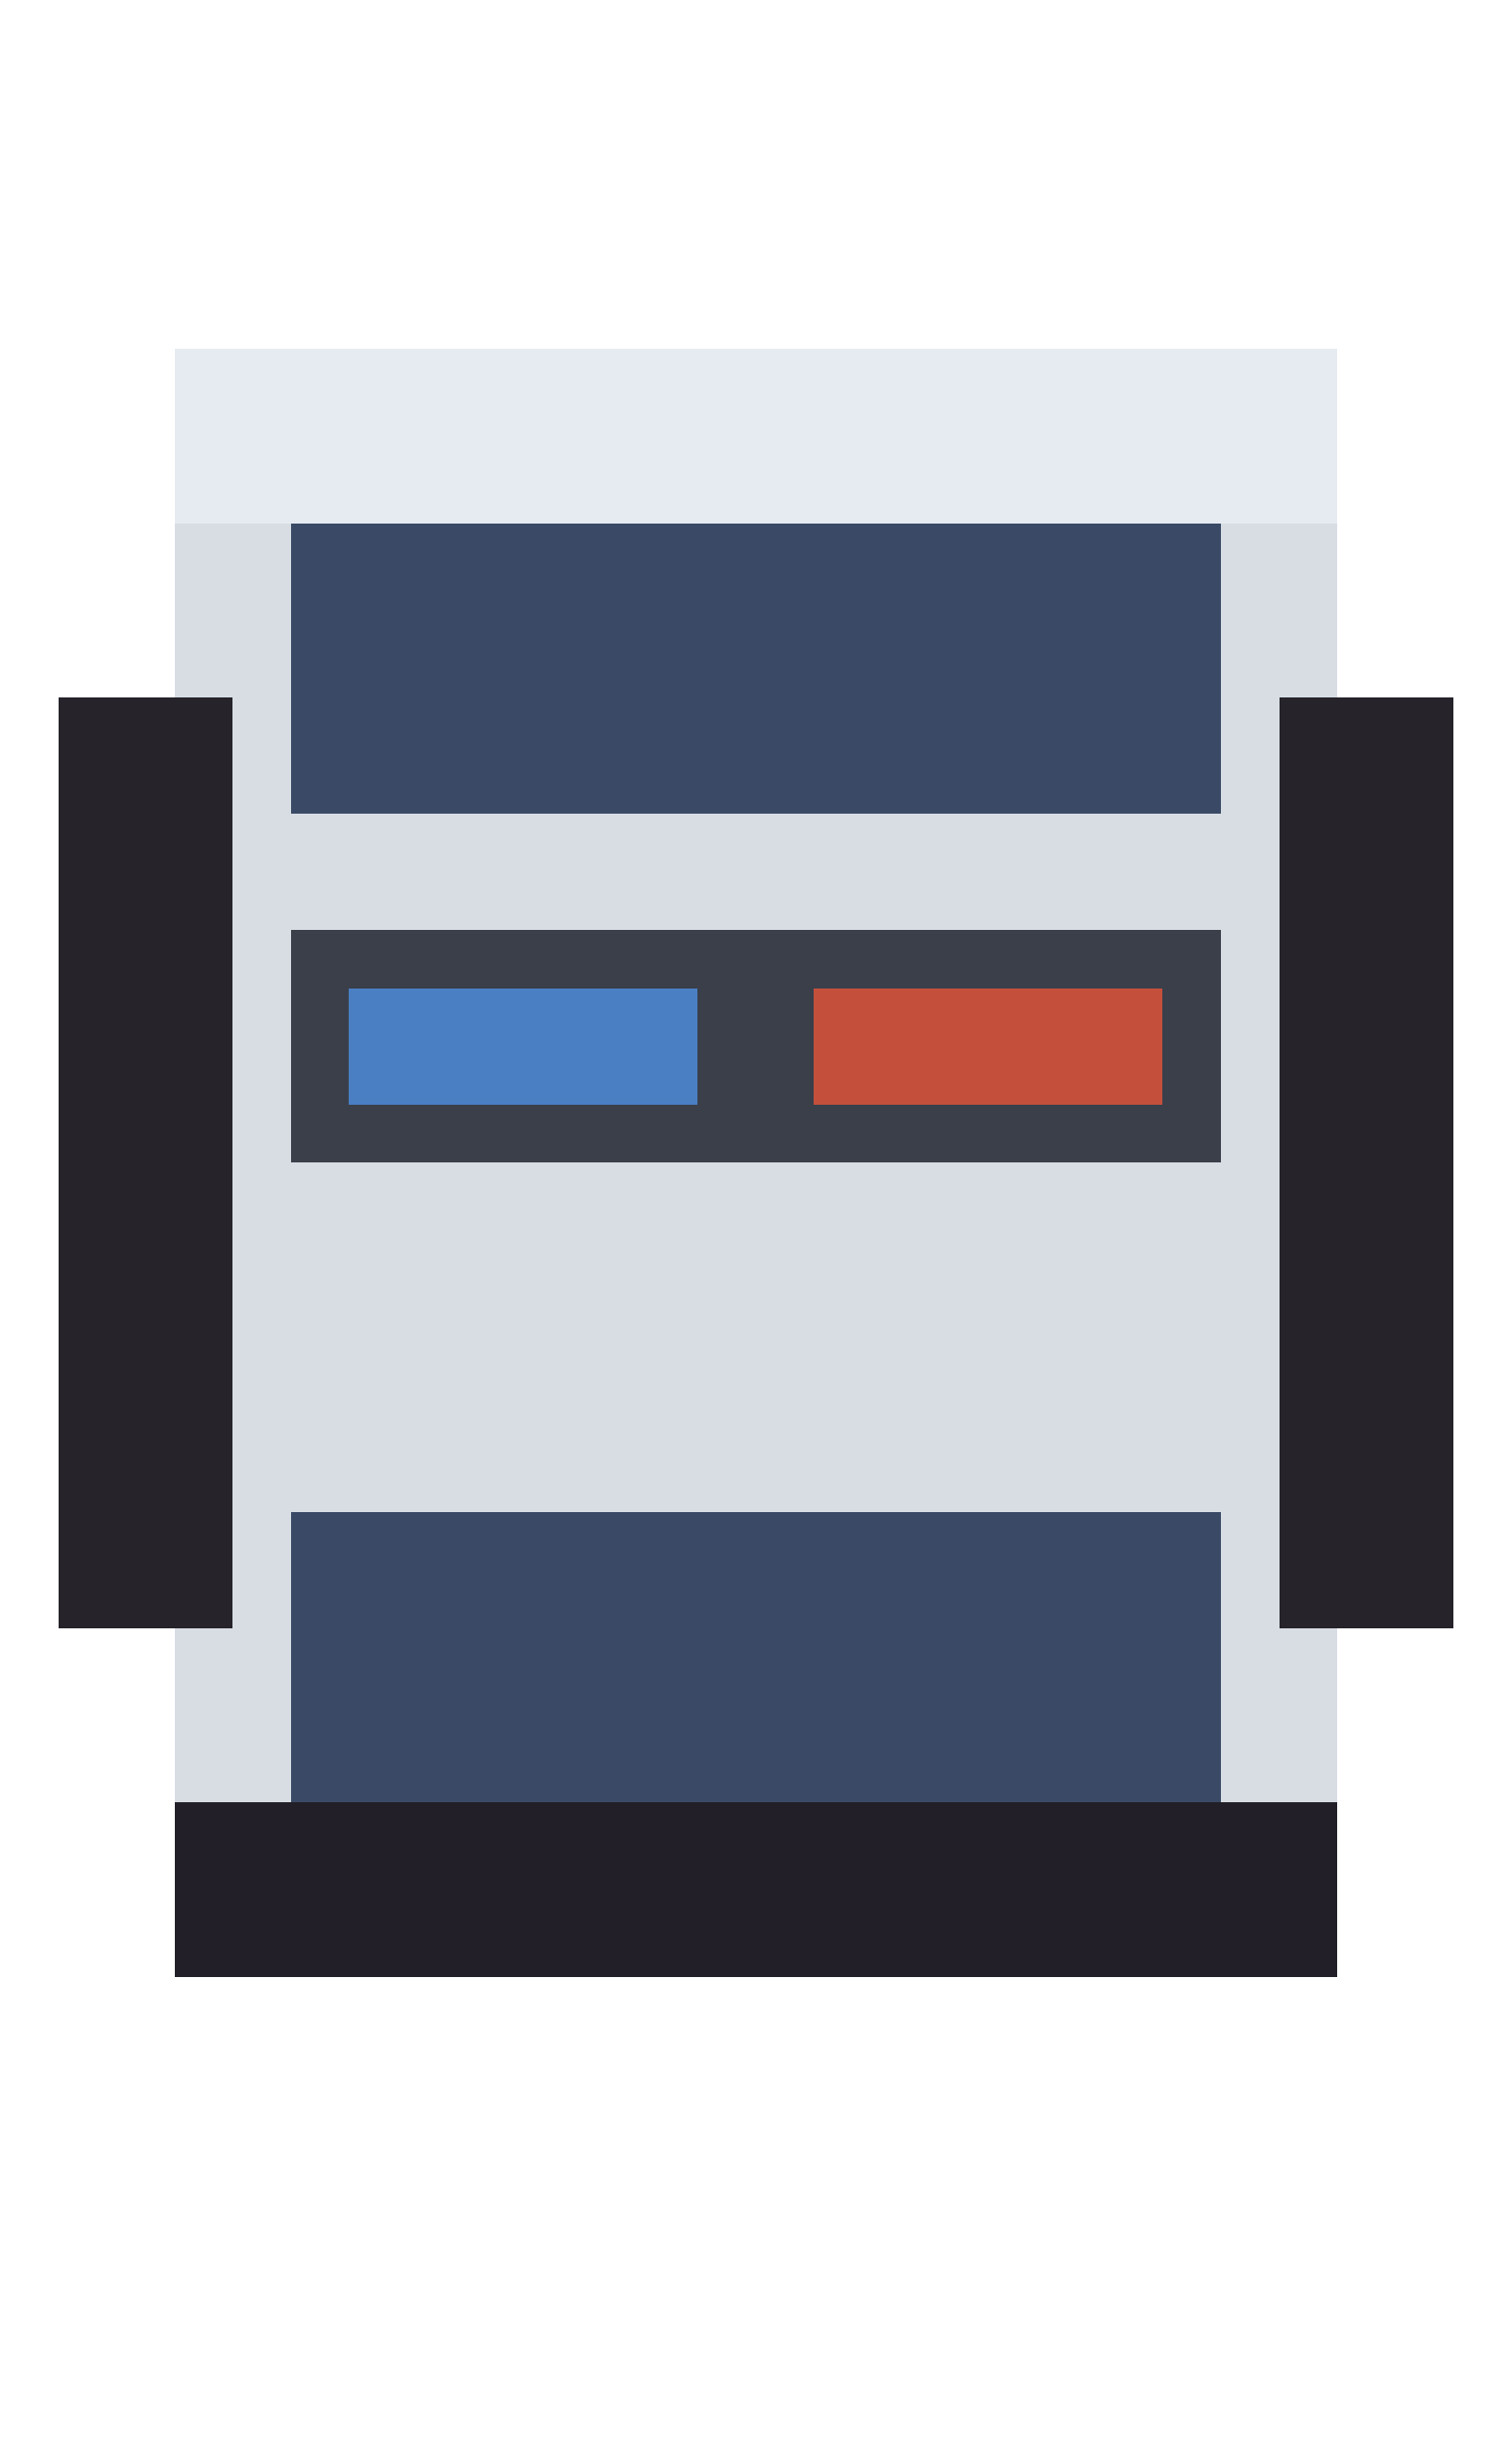
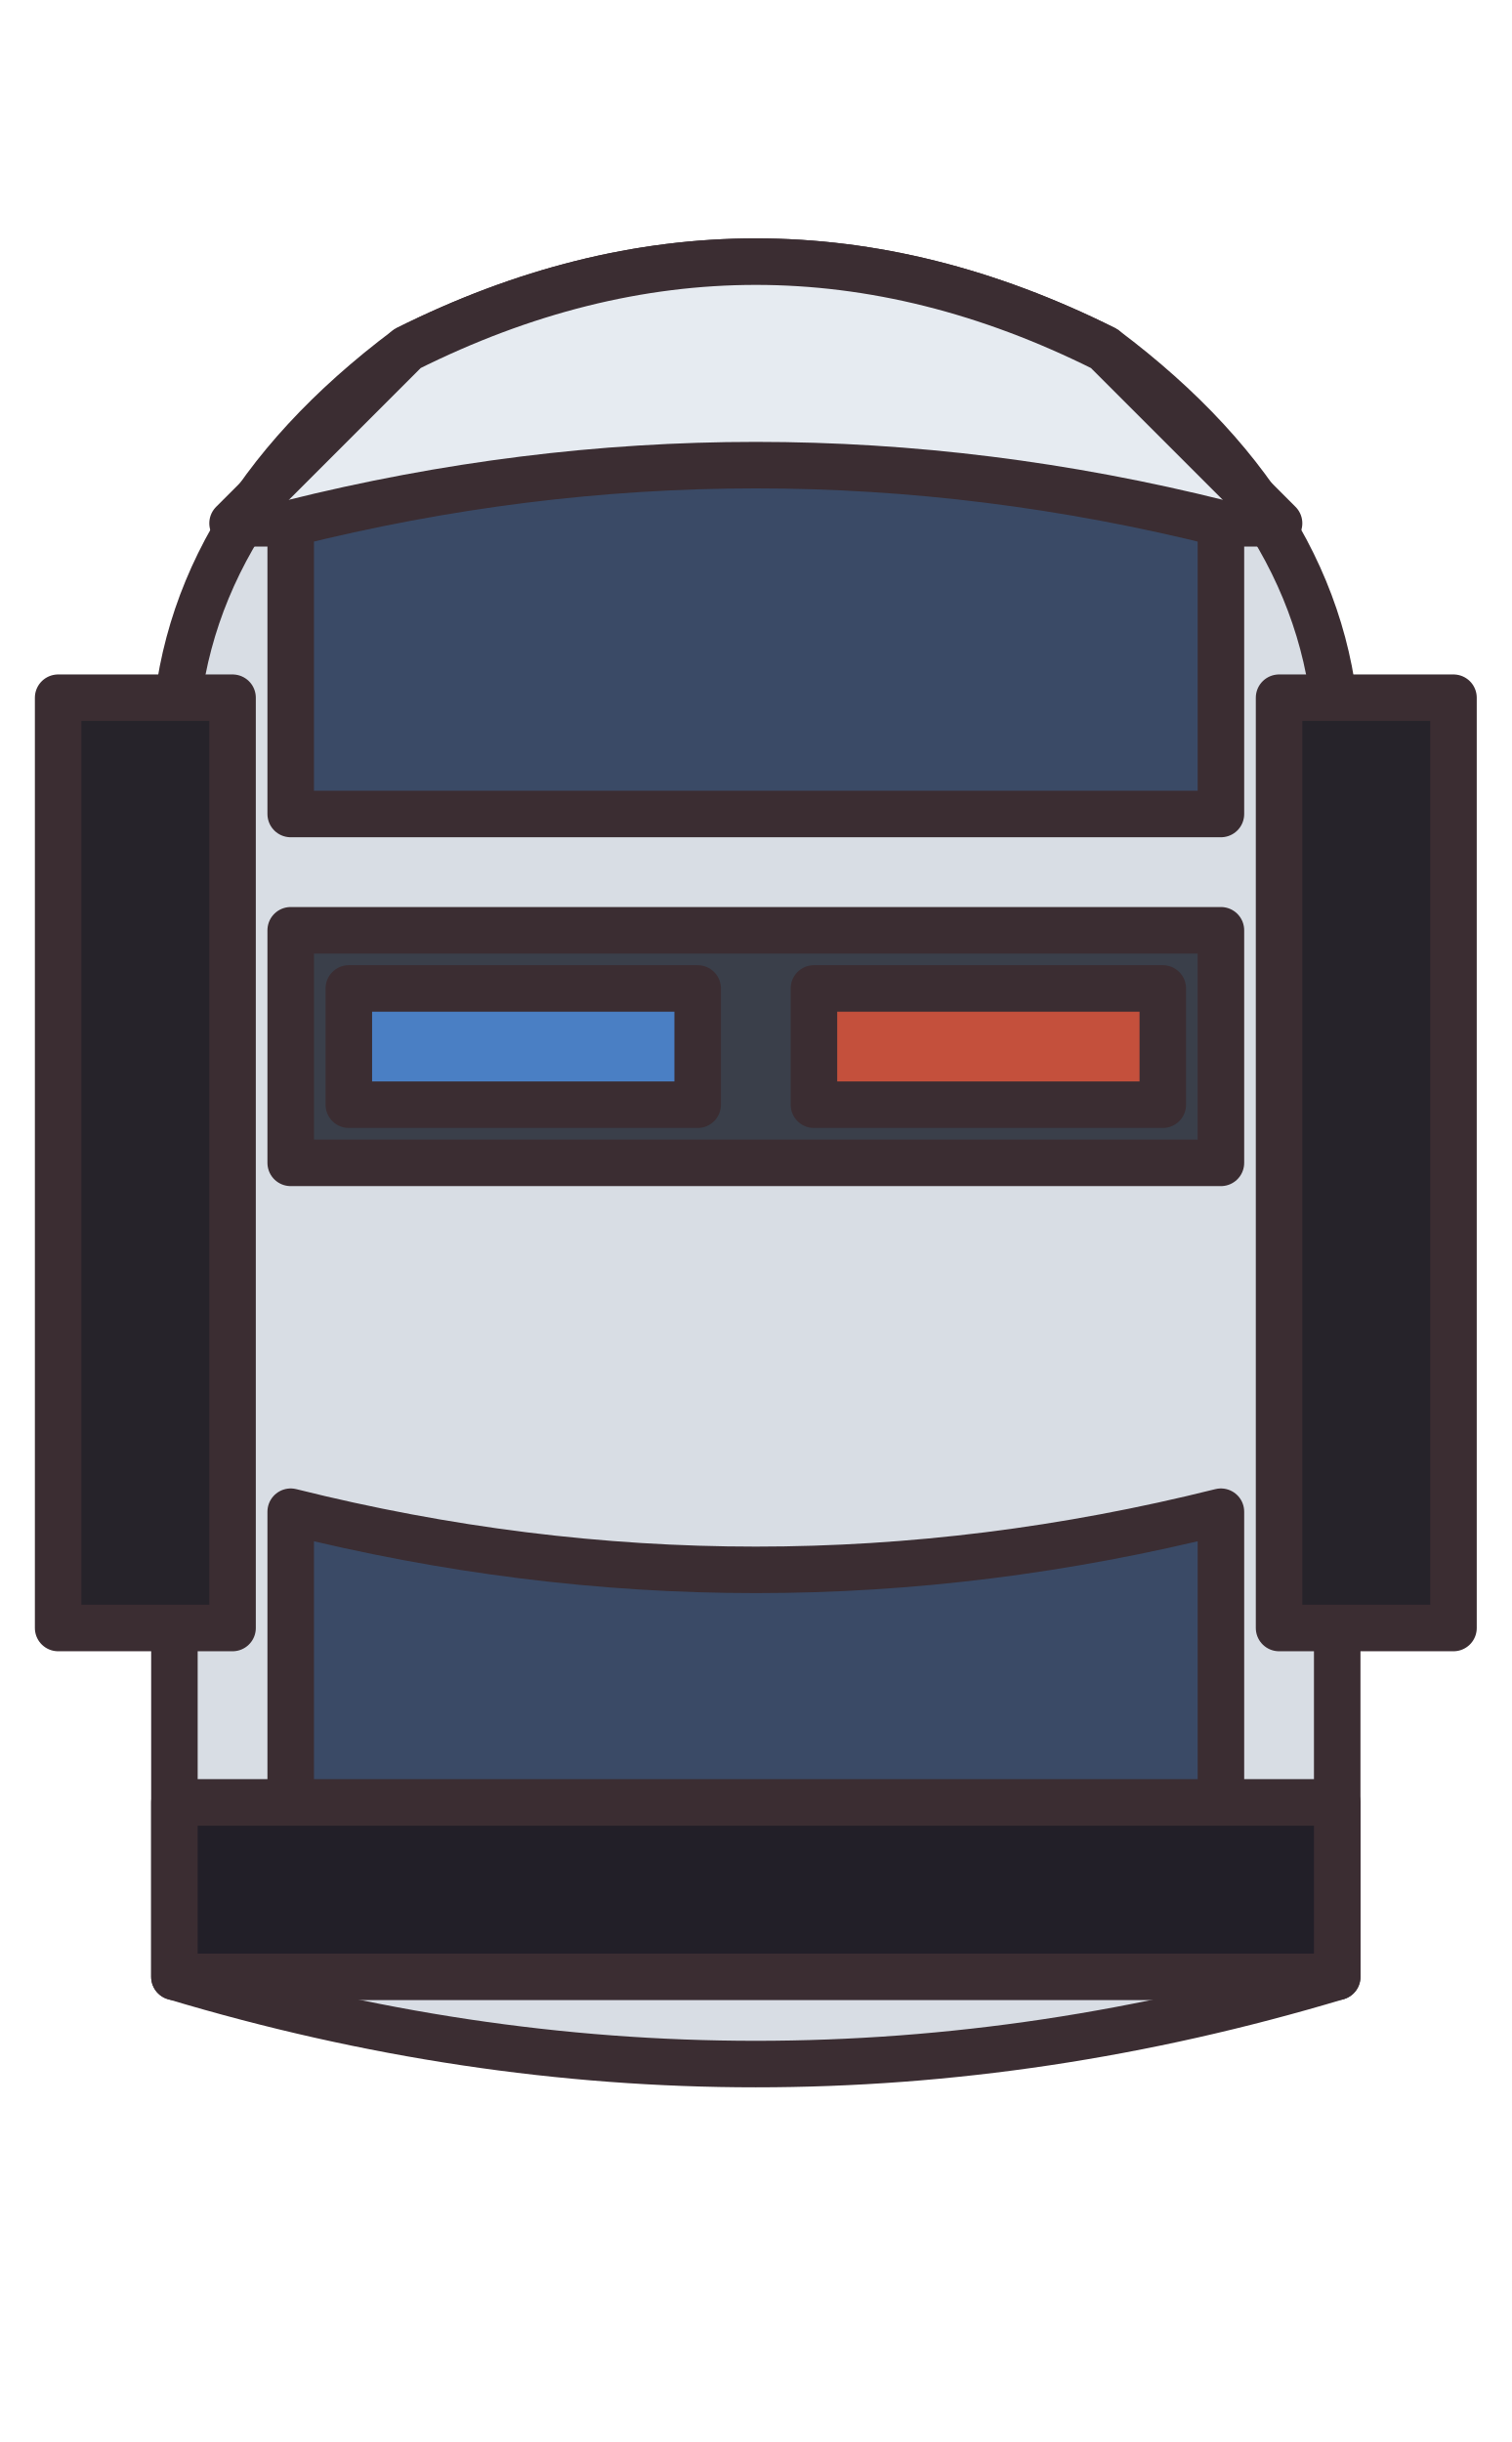
- <svg xmlns="http://www.w3.org/2000/svg" width="26" height="42" viewBox="0 0 26 42" shape-rendering="crispEdges">
-   <rect x="3" y="6" width="20" height="28" fill="#d8dde4" />
-   <rect x="3" y="6" width="20" height="3" fill="#e6ebf1" />
-   <rect x="5" y="9" width="16" height="5" fill="#3a4a66" />
-   <rect x="5" y="26" width="16" height="5" fill="#3a4a66" />
+ <svg xmlns="http://www.w3.org/2000/svg" width="26" height="42" viewBox="0 0 26 42" shape-rendering="geometricPrecision" stroke="#3b2d32" stroke-width="0.8" stroke-linejoin="round" stroke-linecap="round">
+   <path d="M7 6 Q13 3 19 6 Q23 9 23 13 L23 34 Q13 37 3 34 L3 13 Q3 9 7 6 Z" fill="#d8dde4" />
+   <path d="M7 6 Q13 3 19 6 L22 9 L4 9 Z" fill="#e6ebf1" />
+   <path d="M5 9 Q13 7 21 9 L21 14 L5 14 Z" fill="#3a4a66" />
+   <path d="M5 26 Q13 28 21 26 L21 31 Q13 34 5 31 Z" fill="#3a4a66" />
  <rect x="5" y="16" width="16" height="4" fill="#3a3f4a" />
  <rect x="6" y="17" width="6" height="2" fill="#4a7fc4" />
  <rect x="14" y="17" width="6" height="2" fill="#c4503c" />
  <rect x="3" y="31" width="20" height="3" fill="#221f28" />
  <rect x="1" y="12" width="3" height="16" fill="#26232a" />
  <rect x="22" y="12" width="3" height="16" fill="#26232a" />
</svg>
